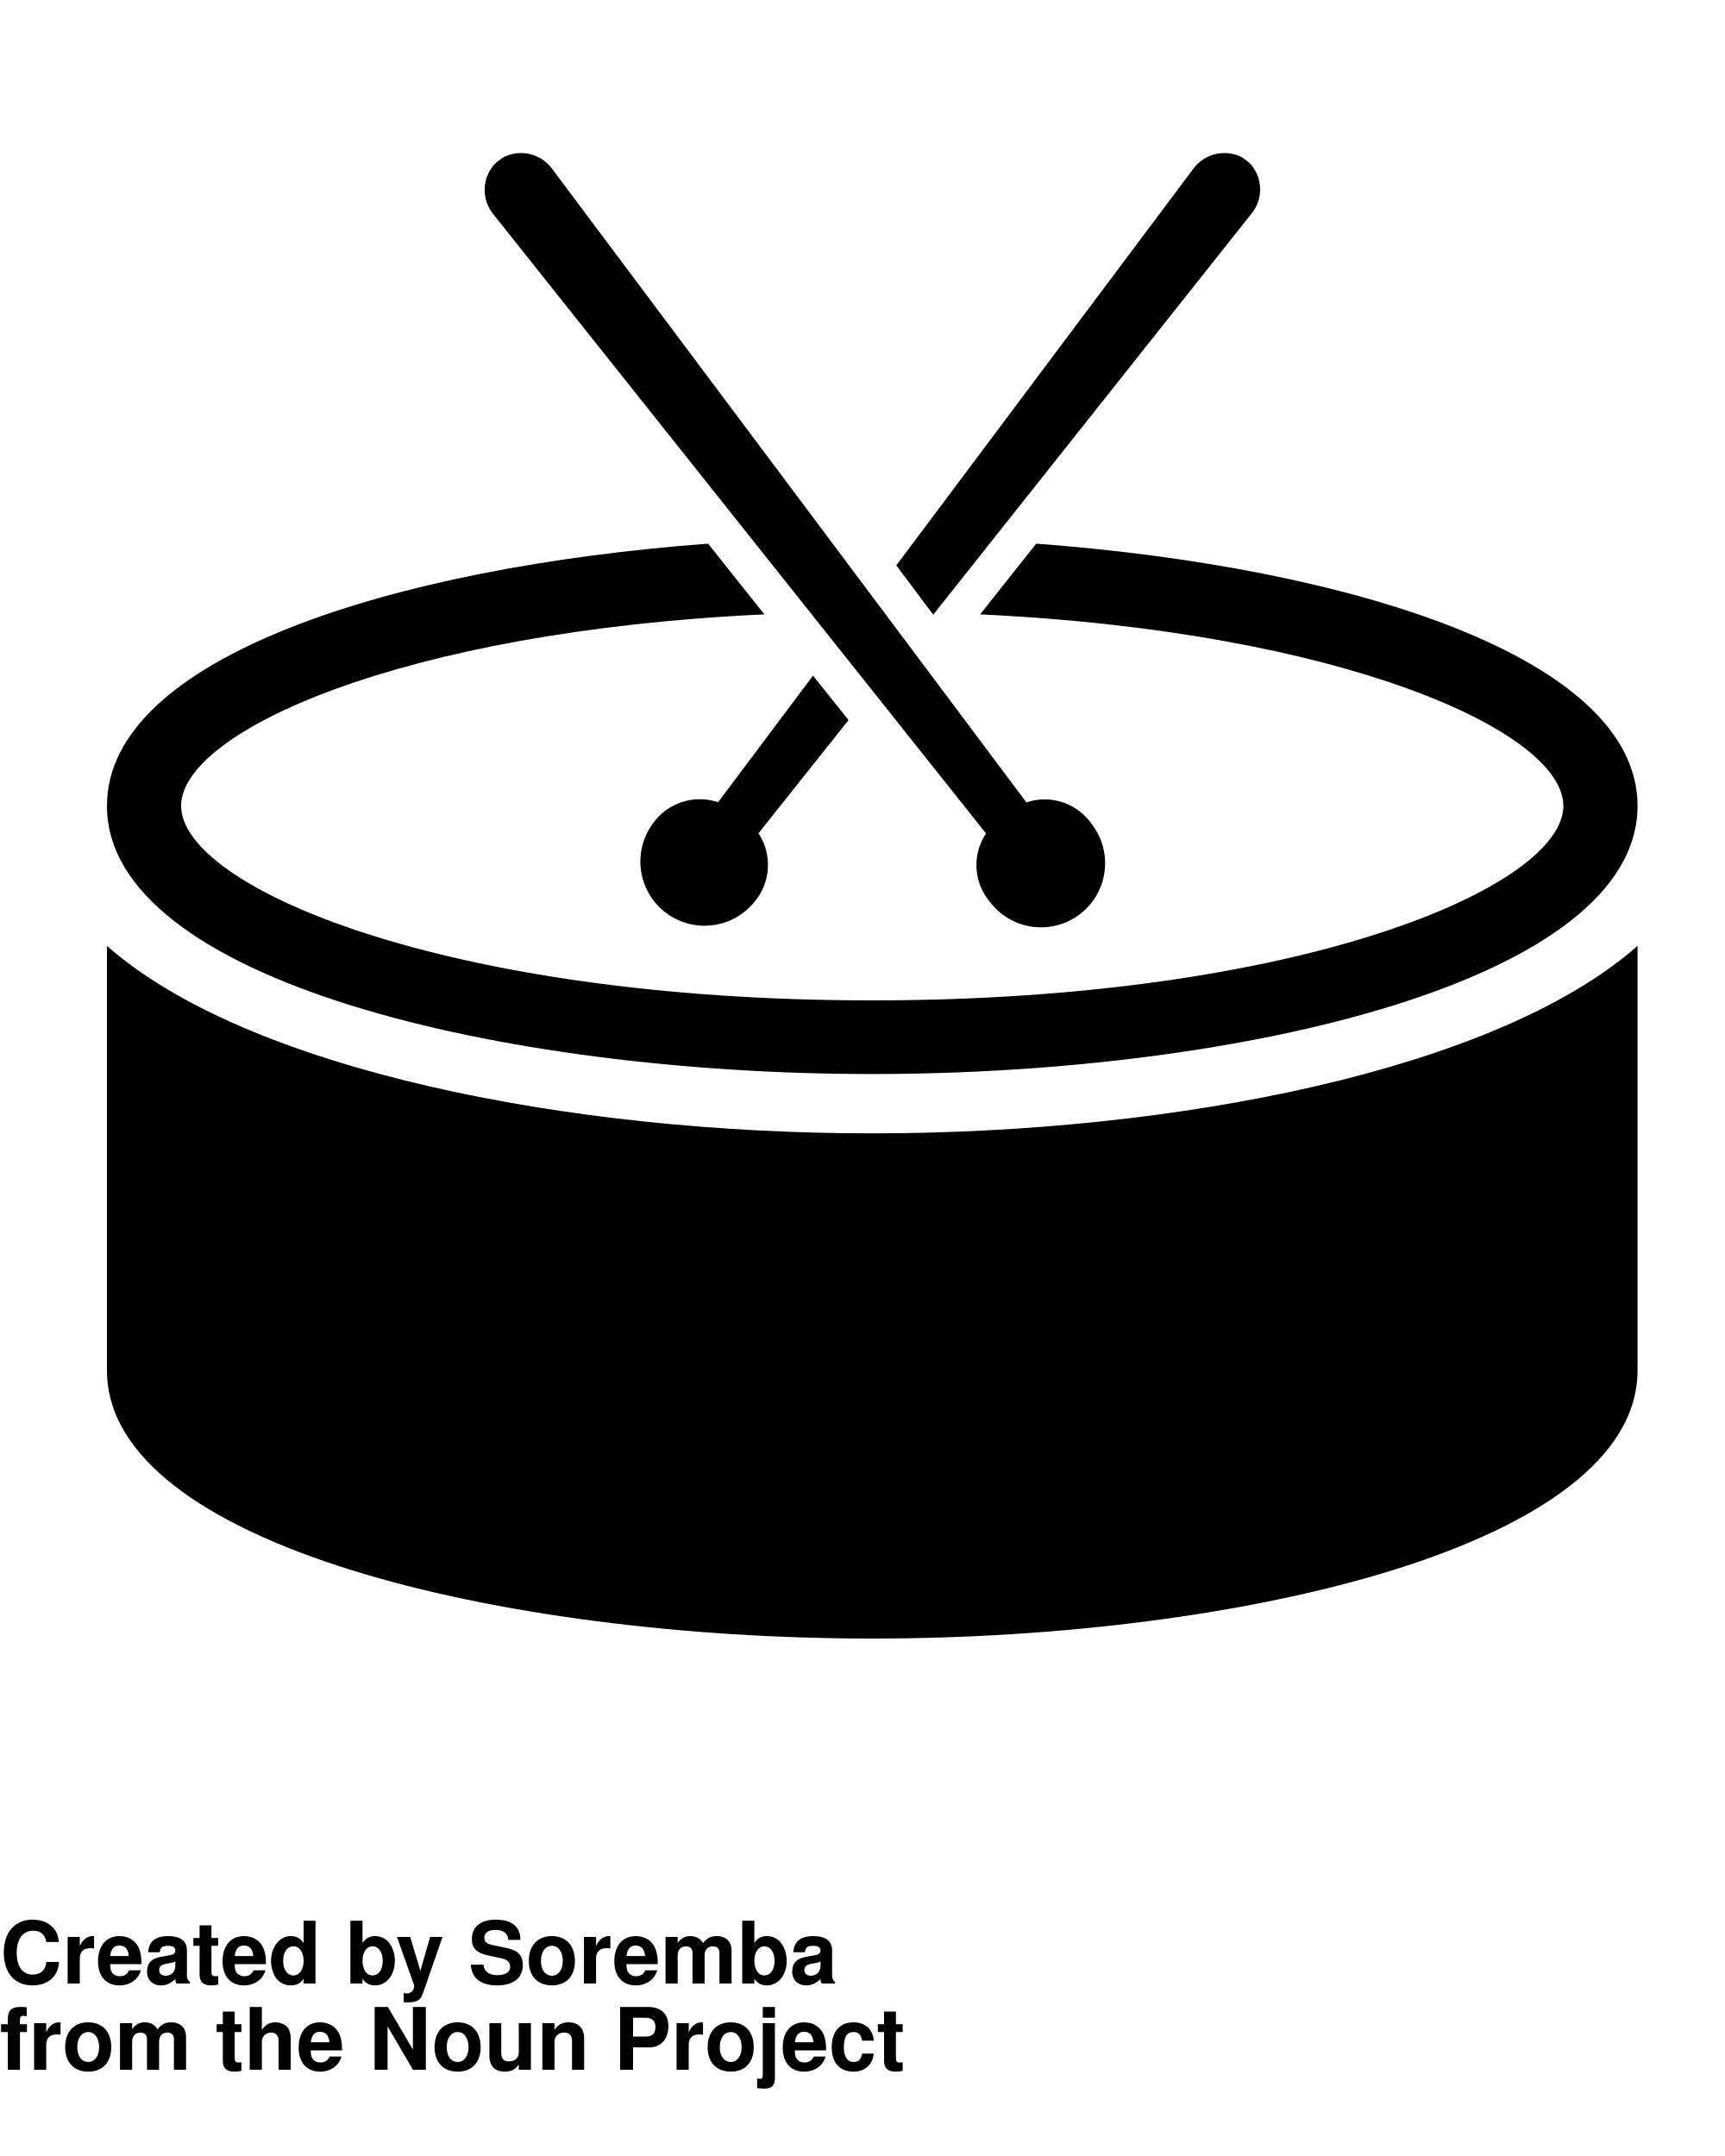
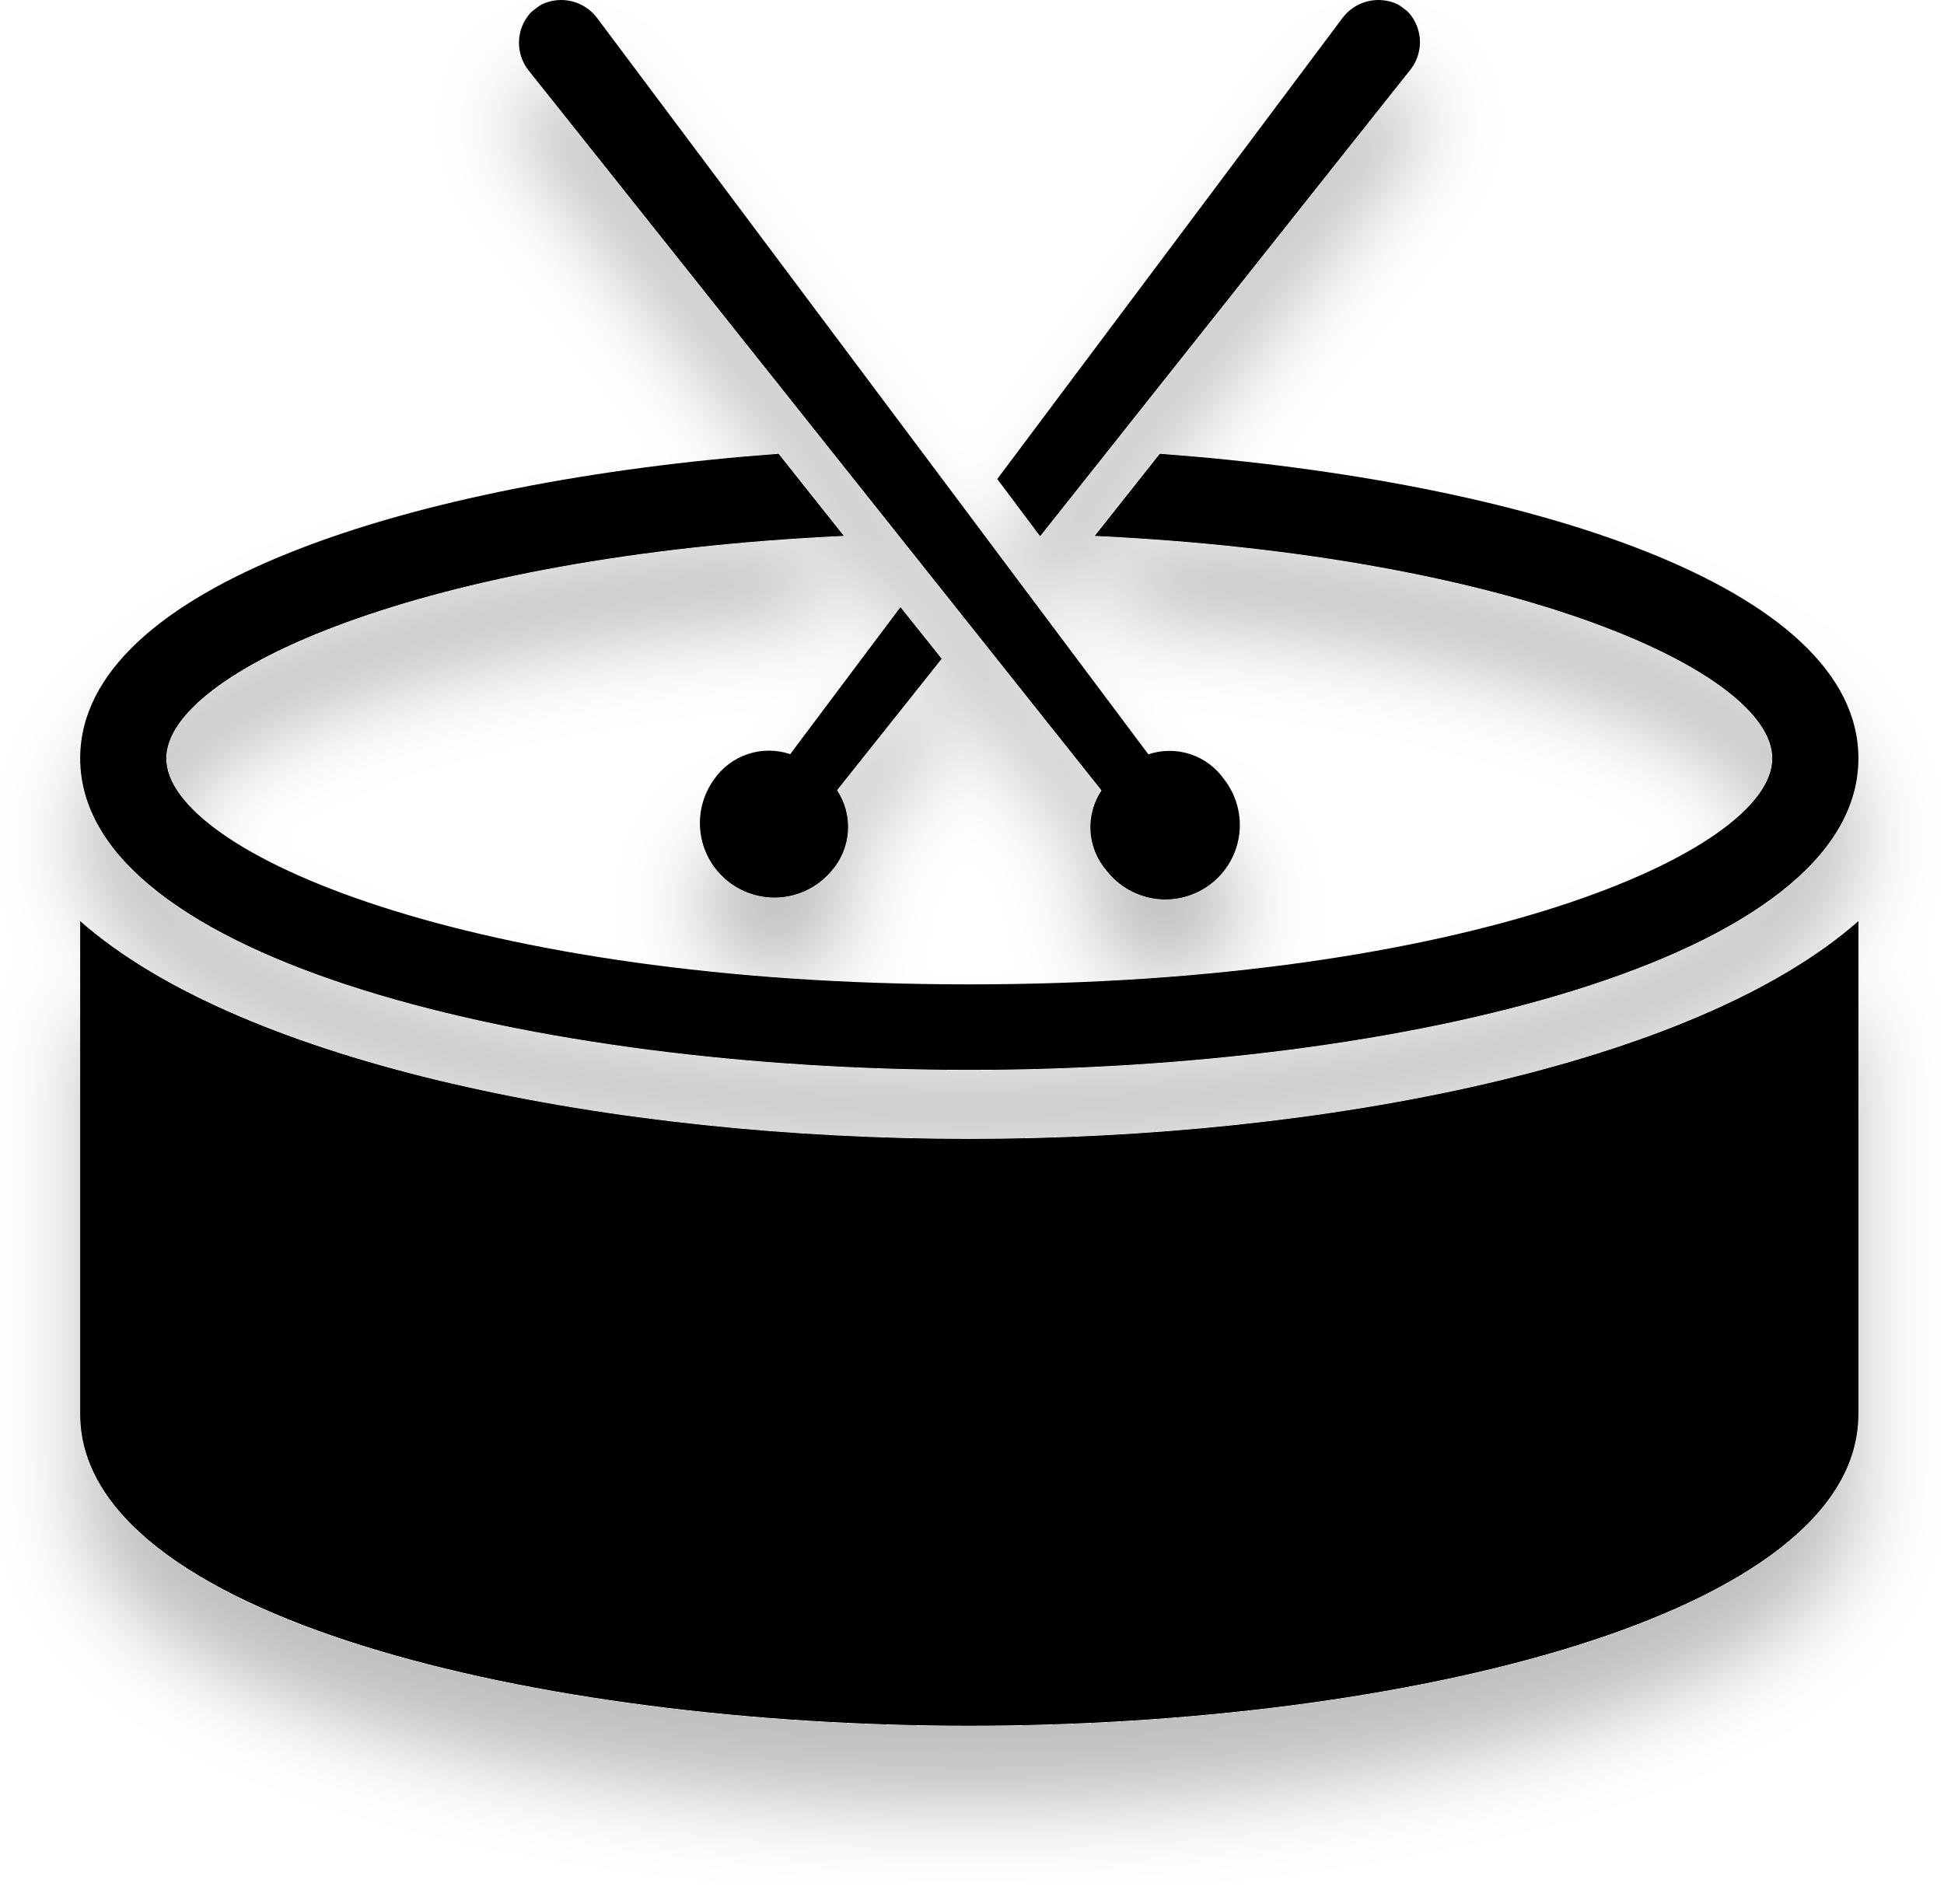
- <svg xmlns="http://www.w3.org/2000/svg" data-name="Layer 1" viewBox="0 0 100 125" x="0px" y="0px">
-   <path d="M6.2,54.84V79.45C6.2,89.55,29.06,95,50.56,95s44.37-5.45,44.37-15.55V54.84C86.81,62,68.27,65.71,50.56,65.71S14.32,62,6.2,54.84Z" />
-   <path d="M57.16,48.32a3.31,3.31,0,0,0,.25,4,3.71,3.71,0,1,0,5.88-4.54,3.32,3.32,0,0,0-3.79-1.26L32,9.78a2.24,2.24,0,0,0-2.78-.68,2.28,2.28,0,0,0-.3.21,1.55,1.55,0,0,0-.28.24,2.23,2.23,0,0,0-.05,2.86Z" />
-   <path d="M47.13,39.17l-5.5,7.34a3.33,3.33,0,0,0-3.8,1.26,3.72,3.72,0,0,0,5.89,4.54,3.33,3.33,0,0,0,.25-4l5.22-6.56Z" />
-   <path d="M50.56,62.27c21.51,0,44.37-5.45,44.37-15.55,0-8.61-16.62-13.84-34.86-15.2l-3.25,4.1c21.1,1,33.81,6.81,33.81,11.1C90.63,51.42,75.39,58,50.56,58S10.5,51.42,10.5,46.72c0-4.29,12.71-10.12,33.81-11.1l-3.26-4.1C22.82,32.88,6.2,38.11,6.2,46.72,6.2,56.82,29.06,62.27,50.56,62.27Z" />
-   <path d="M72.53,12.41a2.22,2.22,0,0,0,0-2.86,1.5,1.5,0,0,0-.27-.24,3.21,3.21,0,0,0-.3-.21,2.24,2.24,0,0,0-2.78.68l-17.22,23,2.14,2.86Z" />
-   <text x="0" y="115" fill="#000000" font-size="5px" font-weight="bold" font-family="'Helvetica Neue', Helvetica, Arial-Unicode, Arial, Sans-serif">Created by Soremba</text>
-   <text x="0" y="120" fill="#000000" font-size="5px" font-weight="bold" font-family="'Helvetica Neue', Helvetica, Arial-Unicode, Arial, Sans-serif">from the Noun Project</text>
+ <svg xmlns="http://www.w3.org/2000/svg" width="97" height="95" viewBox="0 0 97 95" fill="none">
+   <g filter="url(#filter0_d_1_46)">
+     <path d="M92.73 70.576C92.729 80.676 69.859 86.126 48.359 86.126C26.86 86.126 4.001 80.676 4 70.576V45.966C12.12 53.126 30.65 56.836 48.359 56.836C66.069 56.836 84.609 53.126 92.73 45.966V70.576ZM57.87 22.645C76.11 24.005 92.729 29.236 92.73 37.846C92.73 47.946 69.869 53.395 48.359 53.395C26.86 53.395 4 47.946 4 37.846C4 29.236 20.62 24.005 38.85 22.645L42.109 26.746C21.01 27.726 8.3 33.556 8.3 37.846C8.3 42.546 23.53 49.126 48.359 49.126C73.189 49.126 88.43 42.546 88.43 37.846C88.429 33.556 75.72 27.746 54.62 26.746L57.87 22.645ZM27.02 0.225C27.489 -0.003 28.025 -0.06 28.532 0.064C29.04 0.189 29.488 0.486 29.8 0.906L57.3 37.645C57.983 37.416 58.722 37.415 59.405 37.642C60.089 37.87 60.68 38.313 61.09 38.906C61.692 39.686 61.96 40.672 61.834 41.649C61.708 42.626 61.2 43.514 60.42 44.116C59.64 44.718 58.653 44.986 57.676 44.86C56.699 44.735 55.812 44.226 55.21 43.446C54.737 42.899 54.455 42.211 54.41 41.488C54.365 40.766 54.559 40.048 54.96 39.446L26.39 3.536C26.061 3.129 25.886 2.619 25.895 2.097C25.905 1.574 26.097 1.071 26.439 0.676C26.523 0.585 26.617 0.504 26.72 0.435C26.814 0.358 26.914 0.287 27.02 0.225ZM46.99 32.876L41.77 39.435C42.168 40.039 42.359 40.756 42.313 41.477C42.268 42.199 41.99 42.886 41.52 43.435C40.906 44.183 40.026 44.663 39.065 44.773C38.104 44.883 37.138 44.614 36.372 44.023C35.606 43.433 35.099 42.568 34.961 41.61C34.822 40.653 35.063 39.679 35.63 38.895C36.041 38.302 36.634 37.858 37.319 37.631C38.005 37.404 38.745 37.405 39.43 37.636L44.93 30.296L46.99 32.876ZM68.247 0.064C68.755 -0.06 69.29 -0.003 69.76 0.225C69.864 0.29 69.964 0.36 70.06 0.435C70.159 0.504 70.25 0.585 70.33 0.676C70.667 1.076 70.852 1.582 70.852 2.105C70.852 2.629 70.667 3.136 70.33 3.536L51.899 26.765L49.76 23.906L66.98 0.906C67.291 0.486 67.739 0.189 68.247 0.064Z" fill="black" />
+   </g>
+   <defs>
+     <filter id="filter0_d_1_46" x="0" y="0" width="96.73" height="94.126" filterUnits="userSpaceOnUse" color-interpolation-filters="sRGB">
+       <feFlood flood-opacity="0" result="BackgroundImageFix" />
+       <feColorMatrix in="SourceAlpha" type="matrix" values="0 0 0 0 0 0 0 0 0 0 0 0 0 0 0 0 0 0 127 0" result="hardAlpha" />
+       <feOffset dy="4" />
+       <feGaussianBlur stdDeviation="2" />
+       <feComposite in2="hardAlpha" operator="out" />
+       <feColorMatrix type="matrix" values="0 0 0 0 0 0 0 0 0 0 0 0 0 0 0 0 0 0 0.25 0" />
+       <feBlend mode="normal" in2="BackgroundImageFix" result="effect1_dropShadow_1_46" />
+       <feBlend mode="normal" in="SourceGraphic" in2="effect1_dropShadow_1_46" result="shape" />
+     </filter>
+   </defs>
</svg>
